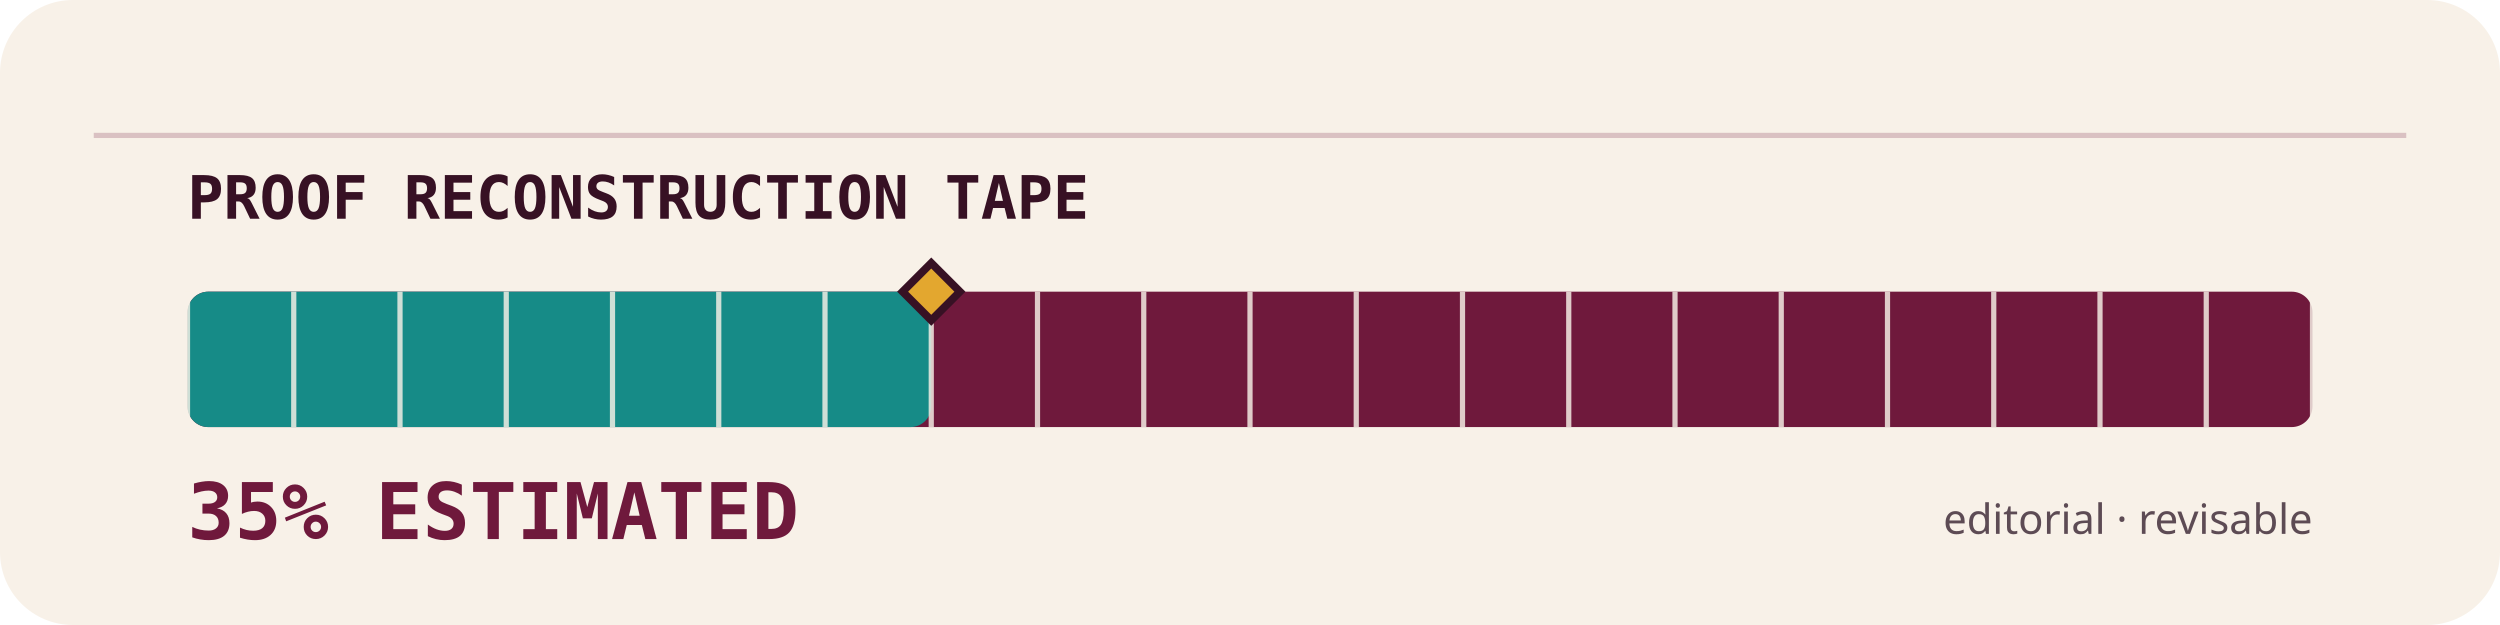
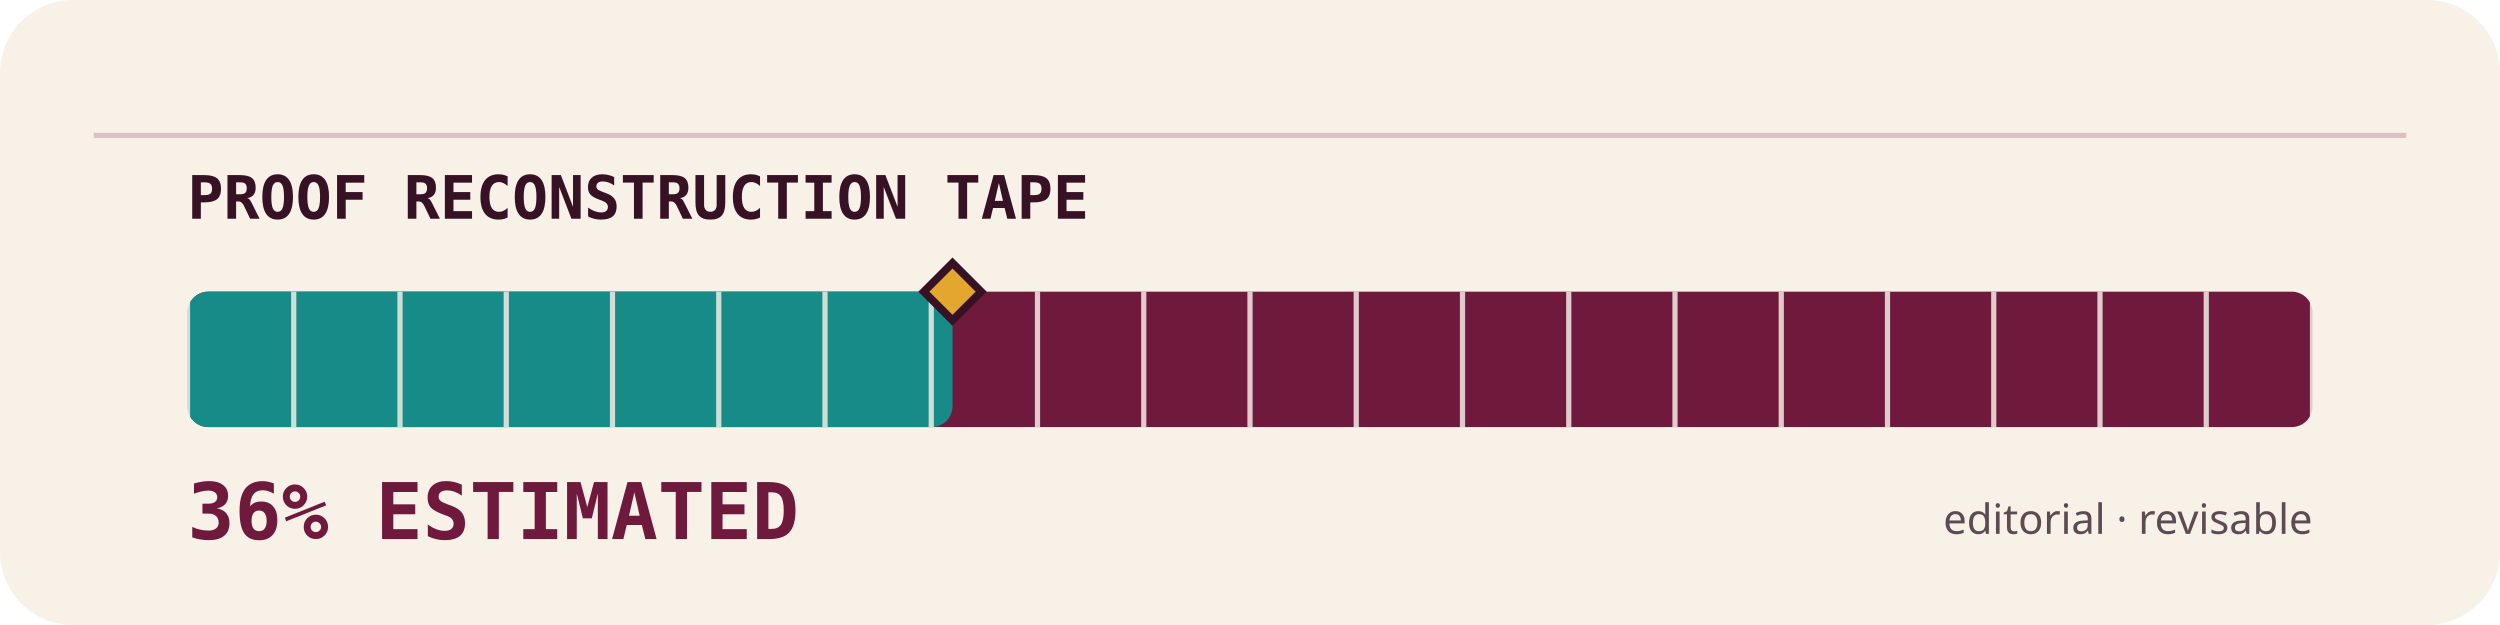
<svg xmlns="http://www.w3.org/2000/svg" viewBox="0 0 960 240" width="960" height="240" role="img" aria-labelledby="proof-progress-title proof-progress-desc">
  <rect width="960" height="240" rx="28" fill="#f8f1e8" />
  <path d="M36 52h888" stroke="#6f193c" stroke-width="2" opacity="0.22" />
  <text x="72" y="84" fill="#371124" font-family="ui-monospace, SFMono-Regular, Menlo, Consolas, monospace" font-size="23" font-weight="700">PROOF RECONSTRUCTION TAPE</text>
  <rect x="72" y="112" width="816" height="52" rx="8" fill="#6f193c" />
-   <rect x="72" y="112" width="285.6" height="52" rx="8" fill="#168b87" />
+   <rect x="72" y="112" width="293.76" height="52" rx="8" fill="#168b87" />
  <path d="M72 112v52" stroke="#f8f1e8" stroke-width="2" opacity="0.82" />
  <path d="M112.8 112v52" stroke="#f8f1e8" stroke-width="2" opacity="0.82" />
  <path d="M153.6 112v52" stroke="#f8f1e8" stroke-width="2" opacity="0.82" />
  <path d="M194.4 112v52" stroke="#f8f1e8" stroke-width="2" opacity="0.82" />
  <path d="M235.2 112v52" stroke="#f8f1e8" stroke-width="2" opacity="0.82" />
  <path d="M276 112v52" stroke="#f8f1e8" stroke-width="2" opacity="0.82" />
  <path d="M316.8 112v52" stroke="#f8f1e8" stroke-width="2" opacity="0.82" />
  <path d="M357.6 112v52" stroke="#f8f1e8" stroke-width="2" opacity="0.82" />
  <path d="M398.4 112v52" stroke="#f8f1e8" stroke-width="2" opacity="0.82" />
  <path d="M439.2 112v52" stroke="#f8f1e8" stroke-width="2" opacity="0.82" />
  <path d="M480 112v52" stroke="#f8f1e8" stroke-width="2" opacity="0.82" />
  <path d="M520.8 112v52" stroke="#f8f1e8" stroke-width="2" opacity="0.82" />
  <path d="M561.6 112v52" stroke="#f8f1e8" stroke-width="2" opacity="0.82" />
  <path d="M602.4 112v52" stroke="#f8f1e8" stroke-width="2" opacity="0.82" />
  <path d="M643.2 112v52" stroke="#f8f1e8" stroke-width="2" opacity="0.82" />
  <path d="M684 112v52" stroke="#f8f1e8" stroke-width="2" opacity="0.82" />
  <path d="M724.8 112v52" stroke="#f8f1e8" stroke-width="2" opacity="0.82" />
  <path d="M765.6 112v52" stroke="#f8f1e8" stroke-width="2" opacity="0.82" />
  <path d="M806.4 112v52" stroke="#f8f1e8" stroke-width="2" opacity="0.82" />
  <path d="M847.2 112v52" stroke="#f8f1e8" stroke-width="2" opacity="0.82" />
  <path d="M888 112v52" stroke="#f8f1e8" stroke-width="2" opacity="0.82" />
-   <path d="M357.6 101l11 11-11 11-11-11z" fill="#e3a72f" stroke="#371124" stroke-width="3" />
-   <text x="72" y="207" fill="#6f193c" font-family="ui-monospace, SFMono-Regular, Menlo, Consolas, monospace" font-size="30" font-weight="800">35% ESTIMATED</text>
+   <path d="M365.76 101l11 11-11 11-11-11z" fill="#e3a72f" stroke="#371124" stroke-width="3" />
+   <text x="72" y="207" fill="#6f193c" font-family="ui-monospace, SFMono-Regular, Menlo, Consolas, monospace" font-size="30" font-weight="800">36% ESTIMATED</text>
  <text x="888" y="205" text-anchor="end" fill="#5d4b54" font-family="system-ui, sans-serif" font-size="16">editorial · revisable</text>
</svg>
